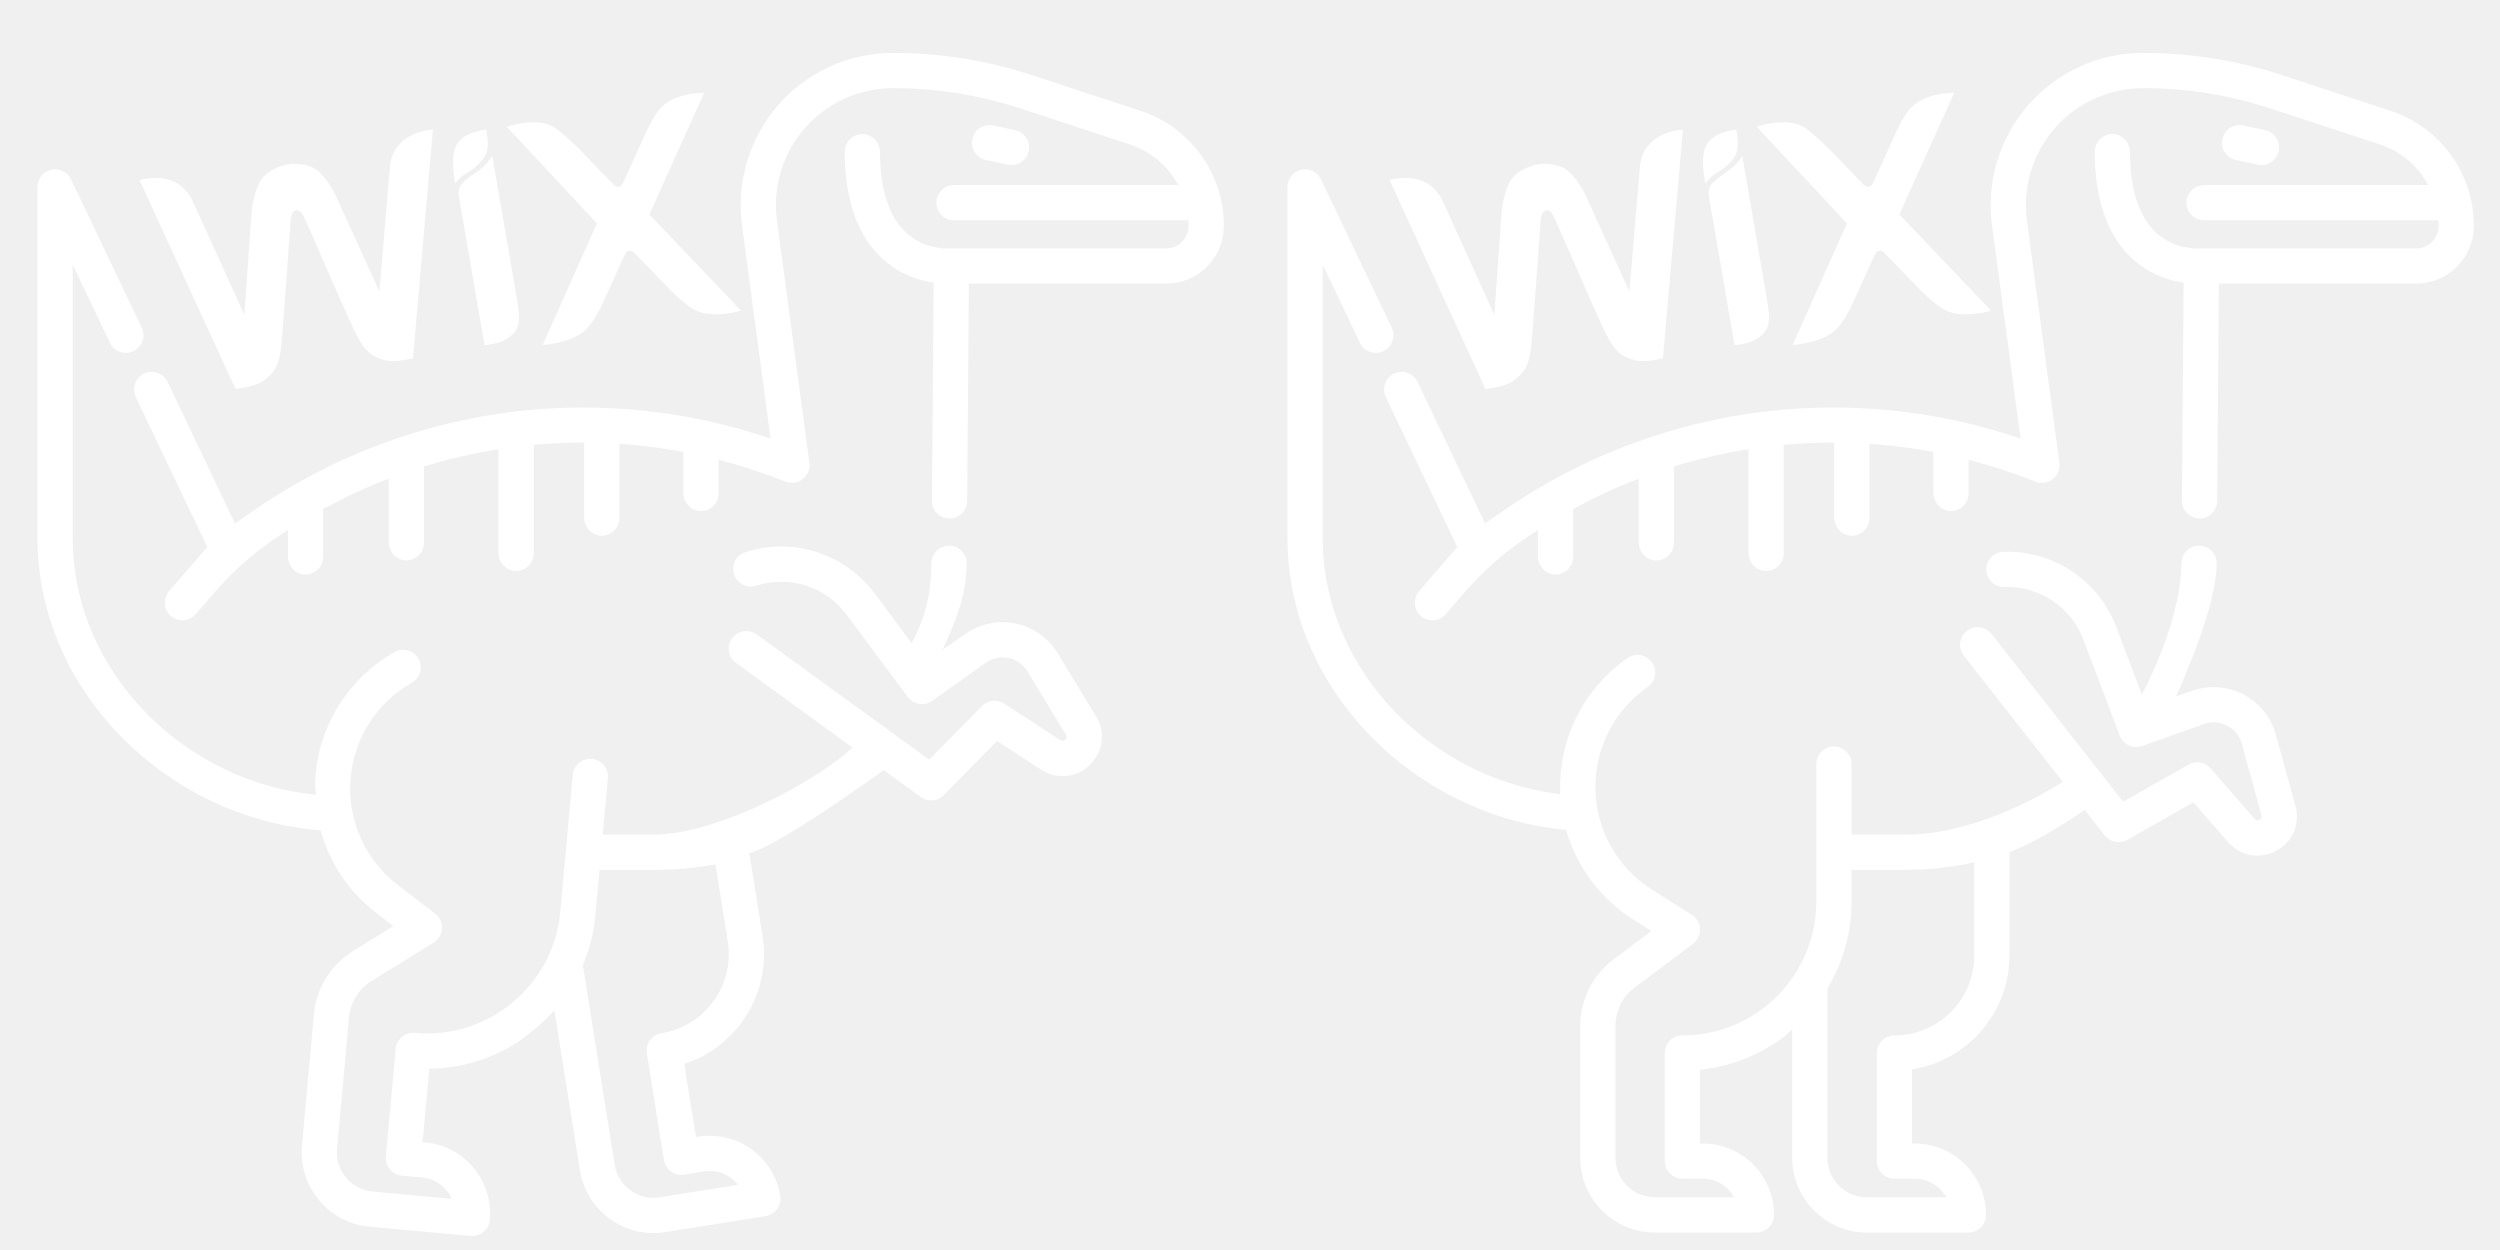
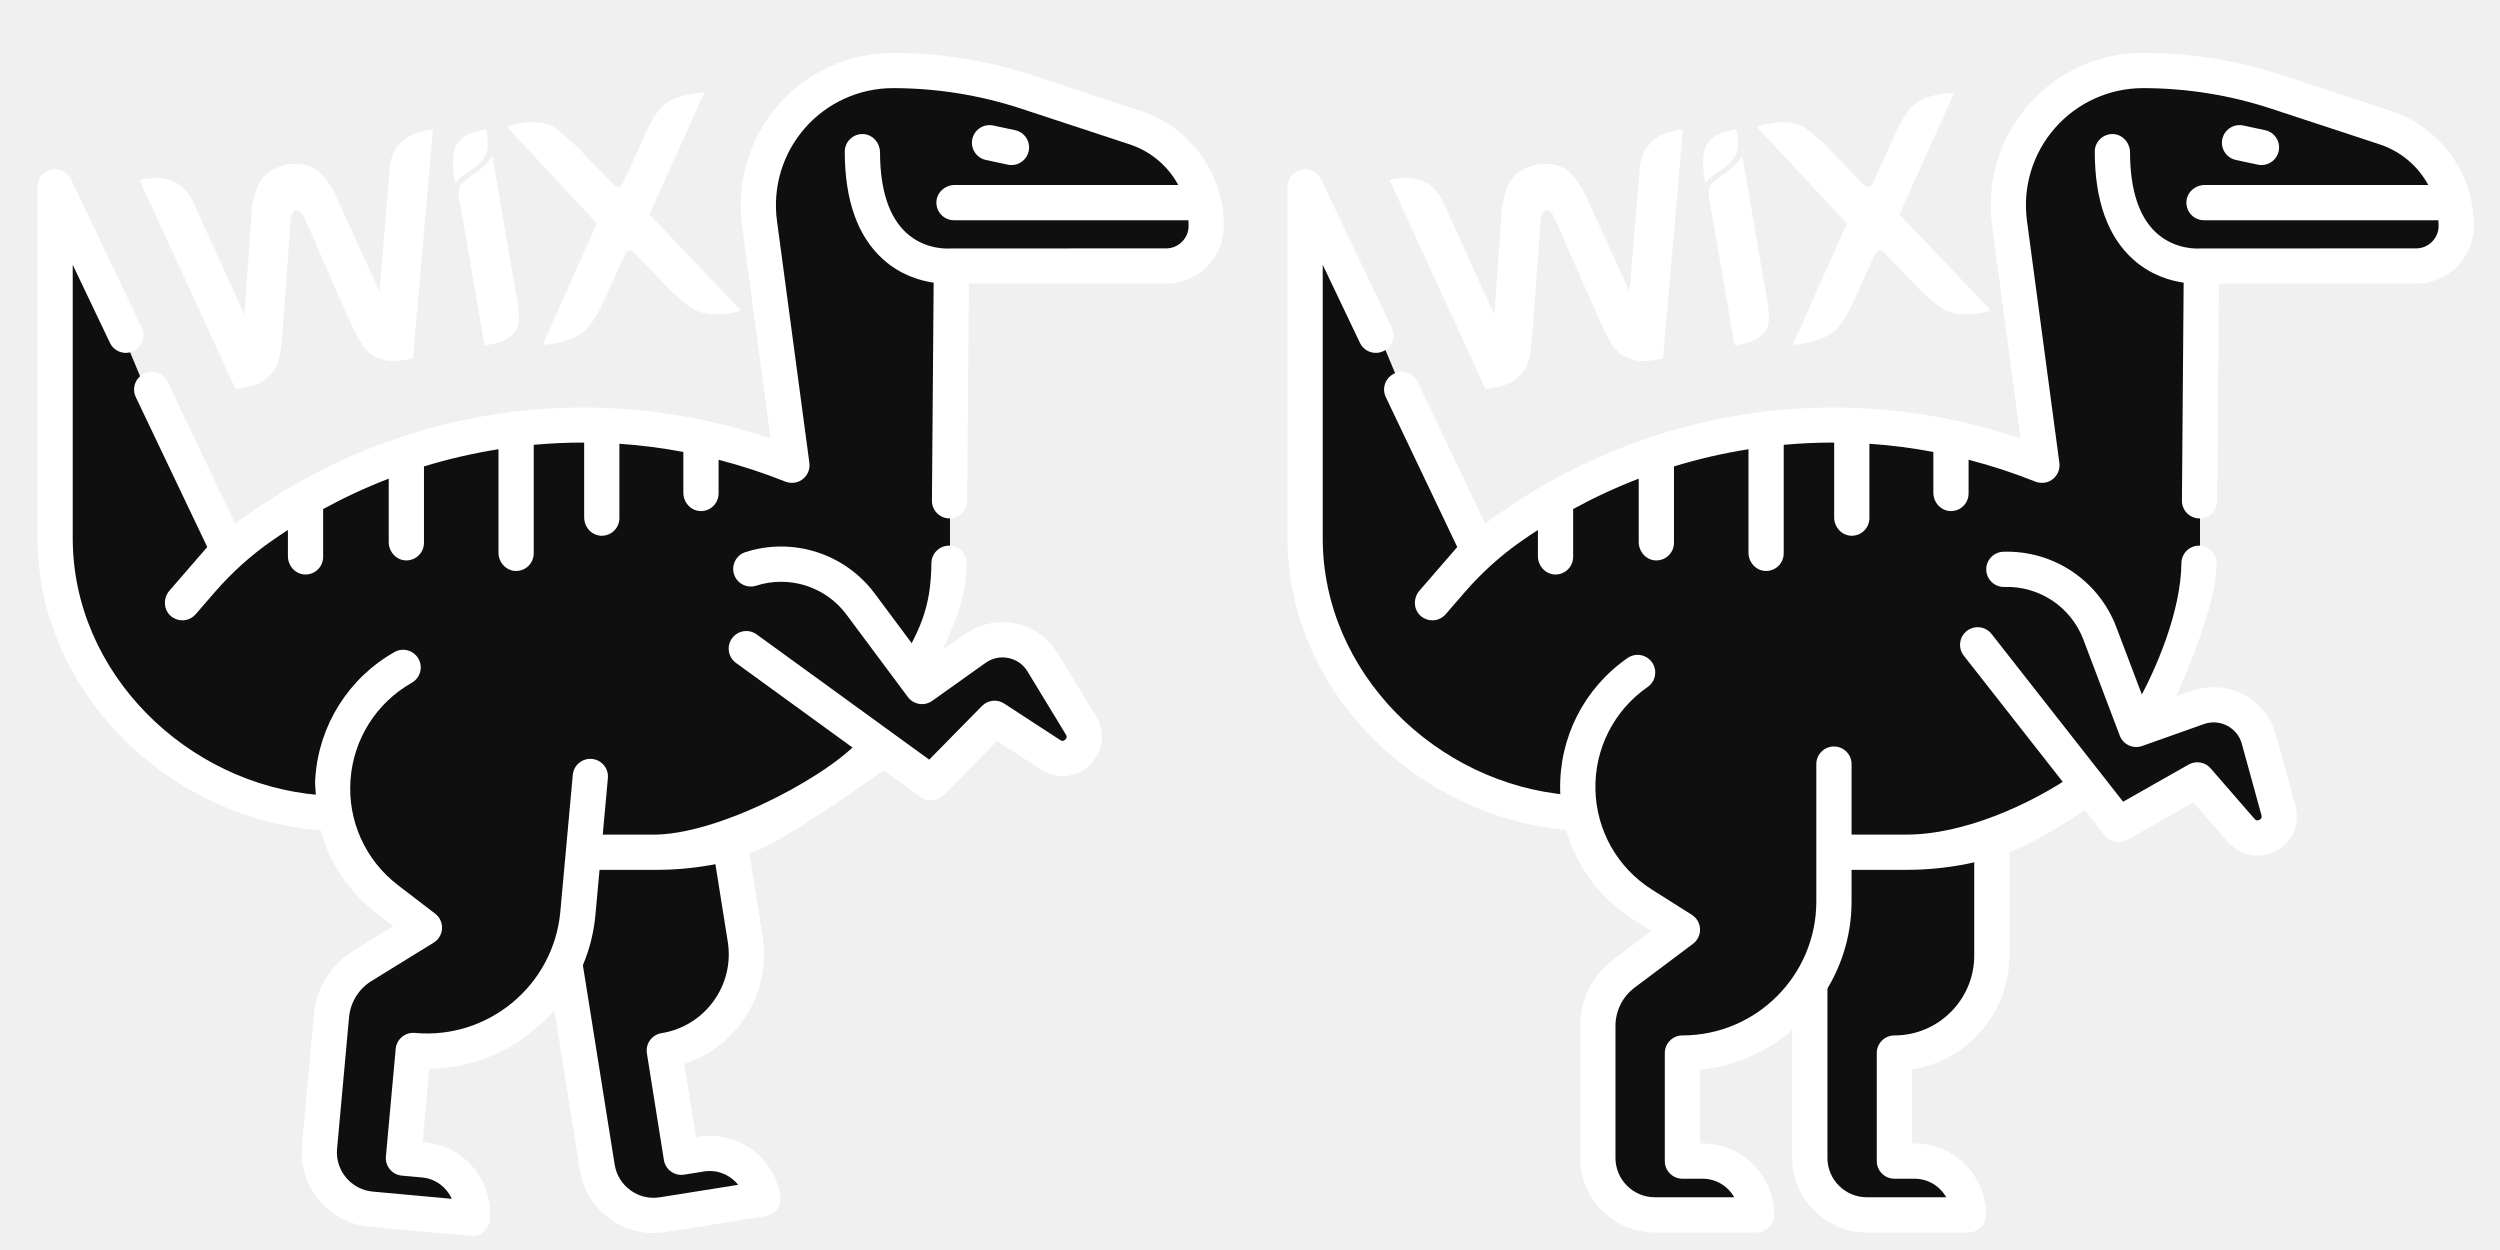
<svg xmlns="http://www.w3.org/2000/svg" width="200" height="100" viewBox="0 0 200 100" fill="none">
-   <g clip-path="url(#clip0_168_1384)">
-     <path d="M81.214 10.416L79.46 10.041C78.7 9.878 77.95 10.363 77.786 11.123C77.624 11.884 78.109 12.634 78.87 12.797L80.624 13.173C80.723 13.194 80.822 13.205 80.921 13.205C81.571 13.205 82.155 12.752 82.297 12.09C82.46 11.33 81.975 10.58 81.214 10.416Z" fill="white" />
-     <path d="M91.248 8.87L82.573 6.015C80.782 5.426 78.933 4.977 77.078 4.68C75.217 4.383 73.32 4.232 71.441 4.232C67.925 4.232 64.582 5.749 62.268 8.394C59.955 11.038 58.896 14.552 59.363 18.033L61.646 35.087C55.145 32.87 48.177 32.116 41.346 32.906C33.727 33.787 26.38 36.578 20.096 40.975L18.807 41.878L13.409 30.556C13.074 29.852 12.233 29.555 11.53 29.89C10.827 30.225 10.529 31.066 10.864 31.769L16.581 43.762L13.557 47.251C13.049 47.839 13.066 48.744 13.644 49.264C13.914 49.506 14.251 49.626 14.586 49.626C14.981 49.626 15.373 49.461 15.652 49.139L17.195 47.358C18.528 45.82 20.045 44.453 21.713 43.286C22.148 42.981 22.588 42.688 23.033 42.4V44.493C23.033 45.264 23.627 45.937 24.399 45.96C25.197 45.984 25.851 45.344 25.851 44.551V40.724C27.556 39.792 29.308 38.98 31.098 38.292V43.365C31.098 44.137 31.693 44.809 32.464 44.833C33.262 44.856 33.918 44.217 33.918 43.424V37.315C35.873 36.714 37.866 36.256 39.879 35.938V44.21C39.879 44.981 40.473 45.655 41.244 45.677C42.043 45.702 42.697 45.062 42.697 44.269V35.586C44.038 35.462 45.384 35.403 46.733 35.405V41.391C46.733 42.163 47.328 42.836 48.1 42.859C48.898 42.883 49.552 42.243 49.552 41.45V35.501C51.262 35.616 52.97 35.836 54.668 36.156V39.418C54.668 40.19 55.263 40.862 56.035 40.886C56.833 40.909 57.487 40.269 57.487 39.477V36.782C59.276 37.243 61.047 37.819 62.79 38.514C63.16 38.662 63.579 38.671 63.94 38.504C64.516 38.237 64.832 37.637 64.751 37.035L62.157 17.658C61.798 14.983 62.612 12.282 64.39 10.25C66.169 8.217 68.739 7.05 71.441 7.05C73.172 7.05 74.919 7.19 76.632 7.463C78.341 7.736 80.044 8.15 81.692 8.692L90.367 11.547C92.078 12.11 93.447 13.294 94.262 14.8H76.38C75.608 14.8 74.935 15.394 74.912 16.166C74.888 16.965 75.528 17.619 76.321 17.619H95.073C95.083 17.768 95.088 17.918 95.088 18.069C95.088 18.55 94.9 19.003 94.56 19.345C94.22 19.685 93.767 19.872 93.284 19.872C93.284 19.872 76.038 19.872 75.981 19.878C75.903 19.884 74.024 20.024 72.497 18.619C71.116 17.349 70.412 15.189 70.402 12.198C70.399 11.426 69.812 10.751 69.042 10.725C68.241 10.697 67.582 11.338 67.582 12.133C67.582 16.011 68.609 18.905 70.635 20.737C72.018 21.987 73.569 22.451 74.693 22.614L74.555 40.053C74.549 40.831 75.175 41.468 75.954 41.474C76.73 41.487 77.367 40.854 77.373 40.076L77.511 22.69H93.284C94.52 22.69 95.681 22.21 96.555 21.337C97.427 20.461 97.908 19.301 97.908 18.07C97.908 13.876 95.23 10.178 91.248 8.87Z" fill="white" />
-     <path d="M59.704 66.729L61.006 74.896C61.73 79.436 58.987 83.742 54.74 85.109L55.674 90.966L55.879 90.933C58.989 90.437 61.924 92.565 62.42 95.676C62.542 96.445 62.019 97.167 61.25 97.29L53.225 98.57C49.975 99.088 46.909 96.865 46.391 93.615L44.078 79.108L46.505 76.43L49.174 93.171C49.448 94.886 51.066 96.059 52.781 95.785L59.052 94.785C58.422 93.99 57.393 93.547 56.322 93.718L54.726 93.972C53.957 94.095 53.235 93.57 53.112 92.802L51.752 84.266C51.629 83.498 52.153 82.775 52.921 82.653C56.399 82.098 58.777 78.817 58.222 75.339L57.098 68.287L59.704 66.729Z" fill="white" />
-     <path d="M69.086 58.845L71.113 61.324C69.085 62.759 62.603 67.382 60.253 68.15C59.084 68.499 58.17 68.94 57.434 69.096C55.832 69.419 54.196 69.587 52.549 69.587H46.921L46.92 66.767H52.549C58.056 66.614 66.991 61.655 69.086 58.845ZM26.221 66.456C13.859 65.83 3 55.577 3 43.061V14.954C3 14.295 3.456 13.723 4.099 13.579C4.741 13.433 5.399 13.752 5.682 14.347L11.339 26.213C11.674 26.916 11.376 27.757 10.672 28.092C9.969 28.427 9.128 28.128 8.794 27.426L5.818 21.185V43.061C5.818 53.85 14.944 62.73 25.512 63.598L26.221 66.456ZM71.626 53.797C73.505 50.544 74.472 48.844 74.514 45.045C74.523 44.272 75.153 43.651 75.924 43.651H75.94C76.719 43.66 77.343 44.298 77.334 45.077C77.296 48.45 75.879 50.842 74.543 53.879L71.626 53.797Z" fill="white" />
-     <path d="M74.029 52.922C74.038 52.889 76.848 50.988 76.848 50.988L77.213 50.729C78.376 49.901 79.844 49.592 81.242 49.879C82.64 50.167 83.868 51.032 84.609 52.252L87.683 57.307C88.462 58.588 88.261 60.151 87.185 61.194C86.791 61.577 86.33 61.839 85.843 61.978C85.001 62.218 84.08 62.089 83.284 61.57L79.763 59.275L75.497 63.613C75.008 64.111 74.228 64.175 73.664 63.766L71.765 62.388L69.477 60.728L58.877 53.033C58.247 52.576 58.107 51.694 58.564 51.064C59.021 50.435 59.903 50.295 60.533 50.752L74.337 60.771L78.56 56.477C79.031 55.998 79.773 55.918 80.335 56.284L84.823 59.208C84.882 59.246 85.038 59.349 85.222 59.17C85.407 58.991 85.31 58.831 85.273 58.771L82.2 53.715C81.859 53.154 81.317 52.773 80.674 52.641C80.031 52.508 79.383 52.645 78.848 53.026L75.404 55.478C75.4 55.481 75.397 55.483 75.394 55.485L74.576 56.068C73.952 56.512 73.087 56.376 72.628 55.761L67.72 49.169C66.055 46.932 63.152 46.001 60.495 46.854C59.755 47.091 58.96 46.683 58.722 45.942C58.486 45.2 58.894 44.407 59.635 44.17C63.439 42.949 67.596 44.282 69.981 47.486L74.029 52.922Z" fill="white" />
-     <path d="M25.428 65.486C25.415 65.484 25.184 62.597 25.206 62.6C25.211 62.472 25.217 62.342 25.226 62.213C25.519 58.005 27.885 54.248 31.554 52.168C32.232 51.783 33.093 52.022 33.476 52.699C33.86 53.376 33.622 54.236 32.945 54.62C30.1 56.233 28.265 59.145 28.039 62.408C27.812 65.672 29.227 68.809 31.822 70.8L34.812 73.093C35.18 73.376 35.386 73.821 35.362 74.284C35.339 74.746 35.089 75.168 34.694 75.412L29.716 78.482C28.702 79.108 28.032 80.189 27.924 81.377L26.965 91.906C26.808 93.635 28.087 95.171 29.816 95.328L36.139 95.904C35.727 94.978 34.837 94.294 33.758 94.196L32.148 94.05C31.373 93.979 30.802 93.294 30.872 92.518L31.656 83.909C31.726 83.135 32.413 82.563 33.188 82.634C39.069 83.169 44.291 78.82 44.826 72.937L45.823 61.989C45.894 61.214 46.58 60.643 47.355 60.714C48.13 60.784 48.701 61.47 48.631 62.245L47.634 73.193C47.373 76.054 46.235 78.627 44.509 80.672C43.574 81.678 42.553 82.583 41.434 83.368C39.365 84.691 36.926 85.464 34.343 85.497L33.808 91.371L34.014 91.389C37.151 91.675 39.471 94.459 39.185 97.597C39.115 98.372 38.428 98.943 37.653 98.873L29.561 98.136C26.283 97.837 23.86 94.928 24.158 91.651L25.117 81.121C25.305 79.055 26.471 77.173 28.236 76.084L31.474 74.086L30.107 73.038C27.642 71.146 26.005 68.454 25.428 65.486Z" fill="white" />
-     <path d="M37.07 10.996C36.273 11.582 36.036 12.461 36.417 14.668C36.417 14.668 36.778 14.157 37.429 13.776C37.905 13.499 38.226 13.19 38.455 12.956C39.112 12.259 39.11 11.556 38.905 10.366C38.89 10.368 37.687 10.501 37.07 10.996Z" fill="white" />
-     <path d="M31.828 11.687C31.18 12.441 31.177 13.549 31.177 13.549L30.351 23.322L27.026 16.015C26.697 15.234 26.147 14.297 25.46 13.698C24.61 12.932 23.148 13.125 22.974 13.155C22.843 13.177 21.415 13.483 20.813 14.5C20.367 15.294 20.162 16.362 20.114 17.207L19.547 25.186L15.493 16.255C15.493 16.255 15.131 15.286 14.256 14.719C12.88 13.85 11.168 14.415 11.168 14.415L18.834 31.112C18.834 31.112 20.367 30.982 21.057 30.474C21.971 29.793 22.417 29.342 22.57 26.848C22.768 24.616 23.206 18.139 23.247 17.684C23.272 17.485 23.305 16.896 23.683 16.831C24.06 16.766 24.279 17.251 24.379 17.488C24.585 17.901 27.154 23.859 28.088 25.896C29.124 28.169 29.625 28.472 30.729 28.805C31.549 29.052 33.037 28.661 33.037 28.661L34.635 10.365C34.635 10.365 32.835 10.421 31.828 11.687Z" fill="white" />
-     <path d="M39.377 12.449C39.377 12.449 39.132 12.94 38.573 13.425C38.18 13.747 37.825 13.943 37.432 14.265C36.742 14.773 36.618 15.183 36.716 15.749L38.763 27.614C38.763 27.614 39.977 27.539 40.667 27.031C41.581 26.35 41.685 25.823 41.316 23.689L39.377 12.449Z" fill="white" />
-     <path d="M51.952 17.162L56.341 7.416C56.341 7.416 53.827 7.402 52.759 8.753C52.066 9.59 51.478 11.037 51.478 11.037L49.885 14.543C49.786 14.754 49.693 14.905 49.504 14.937C49.315 14.97 49.094 14.813 49.013 14.693L46.337 11.924C46.337 11.924 45.25 10.826 44.365 10.201C42.92 9.284 40.541 10.143 40.541 10.143L47.752 17.871L43.418 27.592C43.418 27.592 46.044 27.468 47.111 26.117C47.804 25.28 48.354 23.959 48.354 23.959L49.947 20.454C50.046 20.242 50.139 20.091 50.328 20.059C50.517 20.026 50.738 20.183 50.819 20.303L53.495 23.072C53.495 23.072 54.514 24.122 55.389 24.689C56.833 25.606 59.291 24.853 59.291 24.853L51.952 17.162Z" fill="white" />
-   </g>
-   <g clip-path="url(#clip1_168_1384)">
-     <path d="M181.214 10.416L179.46 10.041C178.7 9.878 177.95 10.363 177.786 11.123C177.623 11.884 178.108 12.634 178.87 12.797L180.624 13.173C180.723 13.194 180.822 13.205 180.921 13.205C181.571 13.205 182.155 12.752 182.297 12.09C182.46 11.33 181.975 10.58 181.214 10.416Z" fill="white" />
-     <path d="M191.248 8.87L182.572 6.015C180.782 5.426 178.933 4.977 177.077 4.68C175.217 4.383 173.32 4.232 171.44 4.232C167.925 4.232 164.582 5.749 162.268 8.394C159.955 11.038 158.896 14.552 159.363 18.033L161.646 35.087C155.145 32.87 148.177 32.116 141.346 32.906C133.727 33.787 126.38 36.578 120.096 40.975L118.807 41.878L113.409 30.556C113.074 29.852 112.233 29.555 111.53 29.89C110.827 30.225 110.529 31.066 110.864 31.769L116.581 43.762L113.557 47.251C113.048 47.839 113.066 48.744 113.644 49.264C113.914 49.506 114.25 49.626 114.586 49.626C114.981 49.626 115.373 49.461 115.652 49.139L117.195 47.358C118.528 45.82 120.045 44.453 121.713 43.286C122.148 42.981 122.588 42.688 123.033 42.4V44.493C123.033 45.264 123.627 45.937 124.399 45.96C125.197 45.984 125.851 45.344 125.851 44.551V40.724C127.556 39.792 129.308 38.98 131.098 38.292V43.365C131.098 44.137 131.693 44.809 132.464 44.833C133.262 44.856 133.918 44.217 133.918 43.424V37.315C135.873 36.714 137.866 36.256 139.878 35.938V44.21C139.878 44.981 140.473 45.655 141.244 45.677C142.043 45.702 142.697 45.062 142.697 44.269V35.586C144.038 35.462 145.384 35.403 146.733 35.405V41.391C146.733 42.163 147.328 42.836 148.1 42.859C148.898 42.883 149.552 42.243 149.552 41.45V35.501C151.262 35.616 152.97 35.836 154.668 36.156V39.418C154.668 40.19 155.263 40.862 156.035 40.886C156.833 40.909 157.487 40.269 157.487 39.477V36.782C159.276 37.243 161.047 37.819 162.79 38.514C163.16 38.662 163.579 38.671 163.94 38.504C164.516 38.237 164.831 37.637 164.751 37.035L162.157 17.658C161.798 14.983 162.612 12.282 164.39 10.25C166.169 8.217 168.739 7.05 171.44 7.05C173.172 7.05 174.919 7.19 176.632 7.463C178.341 7.736 180.044 8.15 181.692 8.692L190.367 11.547C192.078 12.11 193.447 13.294 194.262 14.8H176.38C175.608 14.8 174.935 15.394 174.911 16.166C174.888 16.965 175.528 17.619 176.321 17.619H195.073C195.083 17.768 195.088 17.918 195.088 18.069C195.088 18.55 194.9 19.003 194.56 19.345C194.22 19.685 193.767 19.872 193.284 19.872C193.284 19.872 176.038 19.872 175.981 19.878C175.903 19.884 174.024 20.024 172.497 18.619C171.116 17.349 170.411 15.189 170.402 12.198C170.399 11.426 169.812 10.751 169.042 10.725C168.241 10.697 167.582 11.338 167.582 12.133C167.582 16.011 168.609 18.905 170.635 20.737C172.018 21.987 173.569 22.451 174.692 22.614L174.555 40.053C174.549 40.831 175.175 41.468 175.953 41.474C176.73 41.487 177.367 40.854 177.373 40.076L177.511 22.69H193.284C194.52 22.69 195.681 22.21 196.555 21.337C197.427 20.461 197.908 19.301 197.908 18.07C197.908 13.876 195.23 10.178 191.248 8.87Z" fill="white" />
-     <path d="M160.756 65.92V76.448C160.756 81.045 157.37 84.866 152.961 85.547V91.478H153.168C156.318 91.478 158.881 94.041 158.881 97.192C158.881 97.97 158.25 98.601 157.472 98.601H149.345C146.054 98.601 143.376 95.924 143.376 92.632V80.499L146.195 77.225V92.632C146.195 94.369 147.608 95.782 149.345 95.782H155.695C155.199 94.897 154.252 94.297 153.168 94.297H151.551C150.773 94.297 150.142 93.666 150.142 92.888V84.245C150.142 83.466 150.773 82.835 151.551 82.835C155.073 82.835 157.938 79.969 157.938 76.447V67.048L160.756 65.92Z" fill="white" />
-     <path d="M166.091 61.84L167.807 64.093C165.778 65.528 162.603 67.587 160.253 68.355C159.084 68.704 158.17 68.94 157.434 69.096C155.832 69.419 154.196 69.587 152.549 69.587H146.921L146.92 66.767H152.549C157.045 66.767 162.423 64.4 166.091 61.84ZM126.221 66.456C113.859 65.83 103 55.577 103 43.061V14.954C103 14.295 103.456 13.723 104.099 13.579C104.741 13.433 105.399 13.752 105.682 14.347L111.339 26.213C111.674 26.916 111.376 27.757 110.673 28.092C109.969 28.427 109.128 28.128 108.794 27.426L105.818 21.185V43.061C105.818 53.85 114.945 62.73 125.512 63.598L126.221 66.456ZM170.684 56.769C172.563 53.516 174.472 48.844 174.514 45.045C174.523 44.272 175.153 43.651 175.924 43.651H175.94C176.719 43.66 177.343 44.298 177.334 45.077C177.296 48.45 174.937 53.814 173.6 56.85L170.684 56.769Z" fill="white" />
-     <path d="M171.706 56.505C171.724 56.475 174.948 55.418 174.948 55.418L175.37 55.269C176.715 54.792 178.212 54.897 179.478 55.557C180.743 56.217 181.686 57.385 182.065 58.762L183.634 64.466C184.031 65.912 183.41 67.359 182.089 68.068C181.605 68.328 181.09 68.454 180.583 68.454C179.708 68.454 178.858 68.076 178.235 67.359L175.478 64.187L170.186 67.188C169.579 67.533 168.811 67.381 168.381 66.832L166.933 64.986L165.188 62.762L157.105 52.456C156.625 51.843 156.732 50.957 157.344 50.476C157.956 49.997 158.842 50.103 159.323 50.716L169.849 64.137L175.089 61.166C175.673 60.834 176.409 60.961 176.849 61.467L180.362 65.51C180.408 65.563 180.53 65.704 180.757 65.583C180.983 65.461 180.934 65.281 180.915 65.213L179.347 59.508C179.173 58.876 178.755 58.36 178.174 58.057C177.592 57.753 176.931 57.706 176.312 57.926L172.327 59.34C172.323 59.341 172.319 59.342 172.316 59.344L171.37 59.679C170.648 59.935 169.853 59.567 169.581 58.85L166.669 51.165C165.68 48.557 163.144 46.866 160.356 46.957C159.579 46.983 158.926 46.372 158.901 45.594C158.877 44.816 159.487 44.165 160.264 44.14C164.258 44.009 167.89 46.431 169.304 50.167L171.706 56.505Z" fill="white" />
-     <path d="M125.312 66.461C125.298 66.46 124.807 63.605 124.828 63.607C124.822 63.478 124.817 63.349 124.814 63.219C124.723 59.002 126.739 55.046 130.205 52.642C130.845 52.197 131.724 52.356 132.167 52.996C132.611 53.636 132.452 54.514 131.812 54.958C129.125 56.822 127.562 59.889 127.633 63.159C127.703 66.43 129.397 69.426 132.162 71.173L135.347 73.186C135.739 73.433 135.984 73.858 136.002 74.321C136.021 74.784 135.81 75.227 135.44 75.505L130.761 79.014C129.807 79.73 129.238 80.867 129.238 82.059V92.633C129.238 94.369 130.651 95.782 132.388 95.782H138.737C138.242 94.897 137.295 94.297 136.21 94.297H134.594C133.816 94.297 133.185 93.666 133.185 92.888V84.243C133.185 83.466 133.816 82.834 134.594 82.834C140.5 82.834 145.306 78.029 145.306 72.122V61.129C145.306 60.35 145.937 59.719 146.716 59.719C147.494 59.719 148.125 60.35 148.125 61.129V72.122C148.125 74.995 147.224 77.661 145.691 79.853C144.851 80.941 143.917 81.934 142.873 82.818C140.933 84.323 138.574 85.313 136.004 85.581V91.479H136.211C139.361 91.479 141.924 94.041 141.924 97.192C141.924 97.97 141.292 98.601 140.514 98.601H132.388C129.097 98.601 126.42 95.924 126.42 92.633V82.059C126.42 79.985 127.41 78.004 129.069 76.76L132.113 74.477L130.656 73.557C128.03 71.897 126.155 69.364 125.312 66.461Z" fill="white" />
-     <path d="M137.07 10.996C136.273 11.582 136.036 12.461 136.417 14.668C136.417 14.668 136.778 14.157 137.43 13.776C137.905 13.499 138.226 13.19 138.455 12.956C139.112 12.259 139.11 11.556 138.905 10.366C138.89 10.368 137.687 10.501 137.07 10.996Z" fill="white" />
-     <path d="M131.828 11.687C131.18 12.441 131.177 13.549 131.177 13.549L130.351 23.322L127.026 16.015C126.697 15.234 126.147 14.297 125.46 13.698C124.61 12.932 123.148 13.125 122.974 13.155C122.843 13.177 121.415 13.483 120.813 14.5C120.367 15.294 120.162 16.362 120.114 17.207L119.547 25.186L115.493 16.255C115.493 16.255 115.131 15.286 114.256 14.719C112.88 13.85 111.168 14.415 111.168 14.415L118.834 31.112C118.834 31.112 120.367 30.982 121.057 30.474C121.972 29.793 122.417 29.342 122.57 26.848C122.768 24.616 123.206 18.139 123.247 17.684C123.272 17.485 123.305 16.896 123.683 16.831C124.06 16.766 124.279 17.251 124.379 17.488C124.585 17.901 127.154 23.859 128.088 25.896C129.124 28.169 129.625 28.472 130.729 28.805C131.549 29.052 133.037 28.661 133.037 28.661L134.635 10.365C134.635 10.365 132.835 10.421 131.828 11.687Z" fill="white" />
-     <path d="M139.377 12.449C139.377 12.449 139.132 12.94 138.573 13.425C138.18 13.747 137.825 13.943 137.432 14.265C136.742 14.773 136.618 15.183 136.716 15.749L138.763 27.614C138.763 27.614 139.977 27.539 140.667 27.031C141.581 26.35 141.685 25.823 141.316 23.689L139.377 12.449Z" fill="white" />
-     <path d="M151.952 17.162L156.341 7.416C156.341 7.416 153.826 7.402 152.759 8.753C152.066 9.59 151.478 11.037 151.478 11.037L149.884 14.543C149.786 14.754 149.693 14.905 149.504 14.937C149.315 14.97 149.094 14.813 149.013 14.693L146.337 11.924C146.337 11.924 145.25 10.826 144.365 10.201C142.92 9.284 140.541 10.143 140.541 10.143L147.752 17.871L143.418 27.592C143.418 27.592 146.043 27.468 147.111 26.117C147.804 25.28 148.354 23.959 148.354 23.959L149.947 20.454C150.046 20.242 150.139 20.091 150.328 20.059C150.517 20.026 150.738 20.183 150.819 20.303L153.495 23.072C153.495 23.072 154.514 24.122 155.389 24.689C156.833 25.606 159.291 24.853 159.291 24.853L151.952 17.162Z" fill="white" />
+   <g clip-path="url(#clip0_561_293)">
+     <path d="M34 97.5L37.5 96.5L37 94.5L35 93.5L32.5 92L33 84L38.5 83.5L45 78.5L47.5 93.5L49 96.5L51.5 97.5L56.5 97L59.5 97L60.5 95.5L60 94L58.5 92.5L56.5 92.5L54.5 92L53.5 85L54.5 83.5L56.5 83L58.5 80.5L59.5 77.5L59 72.5L58.5 67.5L66.5 63.5L69 61L71.5 60.5L74.5 63L78 59.5L79.5 57.5L83 60L85 61L86.5 60.5L86.5 58L85 55L83 52.5L81 51L76.5 52.5L73.5 55L73 53.5L74.5 50.5L76 47L76 40L76 24L76 21.5L81 21.5L86 21.5L91.5 21.5L95.5 20.5L96.5 18L95.5 14.5L92.5 11.5L89.5 10.5L81 7L75 5.5L69.5 5.5L65.5 7.5L62.5 10.5L61 15.5L62.5 33.5L63.5 36L62.5 37L59 36L54.5 35L48.5 34L43 34L33.5 36L24.5 40L20.5 42.5L18.5 43L17.5 43L12 32L9.5 26L4.5 17L4.5 37.5L4.5 44.5C4.5 45.7 5.167 48.667 5.5 50C6.5 51.667 8.5 55.1 8.5 55.5C8.5 55.9 10.5 58 11.5 59L14 61L20.5 63.5C21.667 63.833 24.1 64.6 24.5 65C24.9 65.4 26.333 65.833 27 66C27.667 67.333 29 70.1 29 70.5C29 70.9 30.667 71.667 31.5 72L34 74C33.333 74.5 31.9 75.5 31.5 75.5C31.1 75.5 29 76.833 28 77.5L26.5 79.5L26 85.5L25 90.5L26 94.5L28 96.5L34 97.5Z" fill="#0F0F0F" />
+     <path d="M25.428 65.486C25.415 65.484 25.184 62.597 25.206 62.6C25.211 62.472 25.217 62.342 25.226 62.213C25.519 58.004 27.885 54.248 31.554 52.167C32.232 51.783 33.092 52.021 33.476 52.699C33.86 53.376 33.622 54.236 32.945 54.62C30.1 56.233 28.265 59.145 28.039 62.408C27.812 65.672 29.227 68.809 31.822 70.8L34.812 73.093C35.18 73.376 35.386 73.821 35.361 74.284C35.339 74.746 35.088 75.168 34.694 75.412L29.716 78.482C28.702 79.108 28.032 80.189 27.924 81.376L26.965 91.906C26.808 93.635 28.087 95.17 29.816 95.328L36.139 95.904C35.727 94.978 34.837 94.294 33.757 94.196L32.148 94.05C31.373 93.979 30.801 93.294 30.872 92.518L31.656 83.909C31.726 83.135 32.413 82.563 33.188 82.634C39.069 83.169 44.291 78.819 44.826 72.937L45.823 61.989C45.894 61.214 46.58 60.643 47.355 60.714C48.13 60.784 48.701 61.47 48.631 62.245L47.634 73.193C47.373 76.054 46.235 78.627 44.509 80.672C43.574 81.678 42.553 82.583 41.433 83.368C39.365 84.691 36.926 85.463 34.342 85.497L33.808 91.371L34.014 91.389C37.151 91.675 39.471 94.459 39.185 97.597C39.115 98.372 38.428 98.943 37.653 98.873L29.561 98.136C26.283 97.837 23.86 94.928 24.158 91.651L25.117 81.121C25.305 79.055 26.471 77.172 28.236 76.084L31.474 74.086L30.107 73.038C27.642 71.146 26.005 68.454 25.428 65.486Z" fill="white" />
+     <g clip-path="url(#clip1_561_293)">
+       <path d="M81.214 10.416L79.46 10.041C78.7 9.878 77.95 10.363 77.786 11.123C77.624 11.884 78.109 12.634 78.87 12.797L80.624 13.173C80.723 13.194 80.822 13.205 80.921 13.205C81.571 13.205 82.155 12.752 82.297 12.09C82.46 11.33 81.975 10.58 81.214 10.416Z" fill="white" />
+       <path d="M91.248 8.87L82.572 6.015C80.782 5.426 78.933 4.977 77.078 4.68C75.217 4.383 73.32 4.232 71.441 4.232C67.925 4.232 64.582 5.749 62.268 8.394C59.955 11.038 58.896 14.552 59.363 18.033L61.645 35.087C55.145 32.87 48.177 32.116 41.346 32.906C33.727 33.787 26.38 36.578 20.096 40.975L18.807 41.878L13.409 30.556C13.074 29.852 12.233 29.555 11.53 29.89C10.827 30.225 10.529 31.066 10.864 31.769L16.581 43.762L13.557 47.251C13.048 47.839 13.066 48.744 13.644 49.264C13.914 49.506 14.251 49.626 14.586 49.626C14.981 49.626 15.373 49.461 15.652 49.139L17.195 47.358C18.528 45.82 20.045 44.453 21.713 43.286C22.148 42.981 22.588 42.688 23.033 42.4V44.493C23.033 45.264 23.627 45.937 24.399 45.96C25.197 45.984 25.851 45.344 25.851 44.551V40.724C27.556 39.792 29.308 38.98 31.098 38.292V43.365C31.098 44.137 31.693 44.809 32.464 44.833C33.262 44.856 33.918 44.217 33.918 43.424V37.315C35.873 36.714 37.866 36.256 39.879 35.938V44.21C39.879 44.981 40.473 45.655 41.244 45.677C42.043 45.702 42.697 45.062 42.697 44.269V35.586C44.038 35.462 45.384 35.403 46.733 35.405V41.391C46.733 42.163 47.328 42.836 48.1 42.859C48.898 42.883 49.552 42.243 49.552 41.45V35.501C51.262 35.616 52.97 35.836 54.668 36.156V39.418C54.668 40.19 55.263 40.862 56.035 40.886C56.833 40.909 57.487 40.269 57.487 39.477V36.782C59.276 37.243 61.047 37.819 62.79 38.514C63.16 38.662 63.579 38.671 63.94 38.504C64.516 38.237 64.832 37.637 64.751 37.035L62.157 17.658C61.798 14.983 62.612 12.282 64.39 10.25C66.169 8.217 68.739 7.05 71.441 7.05C73.172 7.05 74.919 7.19 76.632 7.463C78.341 7.736 80.043 8.15 81.692 8.692L90.367 11.547C92.078 12.11 93.447 13.294 94.262 14.8H76.38C75.608 14.8 74.935 15.394 74.912 16.166C74.888 16.965 75.528 17.619 76.321 17.619H95.073C95.083 17.768 95.088 17.918 95.088 18.069C95.088 18.55 94.9 19.003 94.559 19.345C94.22 19.685 93.767 19.872 93.284 19.872C93.284 19.872 76.038 19.872 75.981 19.878C75.903 19.884 74.024 20.024 72.497 18.619C71.116 17.349 70.412 15.189 70.401 12.198C70.399 11.426 69.812 10.751 69.042 10.725C68.241 10.697 67.582 11.338 67.582 12.133C67.582 16.011 68.609 18.905 70.635 20.737C72.018 21.987 73.569 22.451 74.692 22.614L74.555 40.053C74.549 40.831 75.175 41.468 75.953 41.474C76.73 41.487 77.367 40.854 77.373 40.076L77.511 22.69H93.284C94.52 22.69 95.681 22.21 96.555 21.337C97.427 20.461 97.908 19.301 97.908 18.07C97.908 13.876 95.23 10.178 91.248 8.87Z" fill="white" />
+       <path d="M59.704 66.729L61.006 74.896C61.73 79.436 58.987 83.742 54.74 85.109L55.674 90.966L55.879 90.933C58.989 90.438 61.924 92.565 62.42 95.677C62.542 96.445 62.019 97.168 61.25 97.29L53.225 98.57C49.975 99.088 46.909 96.866 46.391 93.615L44.078 79.108L46.505 76.43L49.174 93.171C49.448 94.886 51.066 96.059 52.781 95.785L59.052 94.786C58.422 93.99 57.393 93.547 56.322 93.718L54.726 93.972C53.957 94.095 53.235 93.57 53.112 92.802L51.752 84.267C51.629 83.498 52.153 82.775 52.921 82.653C56.399 82.098 58.777 78.817 58.222 75.339L57.098 68.287L59.704 66.729Z" fill="white" />
+       <path d="M69.086 58.845L71.113 61.324C69.085 62.759 62.603 67.382 60.253 68.15C59.084 68.499 58.17 68.94 57.434 69.096C55.832 69.419 54.196 69.587 52.549 69.587H46.921L46.92 66.767H52.549C58.056 66.614 66.991 61.656 69.086 58.845ZM26.221 66.457C13.859 65.831 3 55.577 3 43.061V14.954C3 14.295 3.456 13.724 4.099 13.579C4.741 13.433 5.399 13.753 5.682 14.347L11.339 26.213C11.674 26.916 11.376 27.757 10.672 28.092C9.969 28.427 9.128 28.128 8.794 27.426L5.818 21.185V43.061C5.818 53.85 14.944 62.73 25.512 63.598L26.221 66.457ZM71.626 53.798C73.505 50.544 74.472 48.844 74.514 45.045C74.523 44.272 75.153 43.651 75.924 43.651H75.94C76.719 43.66 77.343 44.298 77.334 45.077C77.296 48.45 75.879 50.842 74.543 53.879L71.626 53.798Z" fill="white" />
+       <path d="M74.029 52.922C74.038 52.889 76.848 50.988 76.848 50.988L77.213 50.729C78.376 49.901 79.844 49.592 81.242 49.879C82.64 50.167 83.868 51.032 84.609 52.252L87.683 57.307C88.462 58.588 88.261 60.151 87.185 61.194C86.791 61.577 86.33 61.839 85.843 61.978C85.001 62.218 84.08 62.089 83.284 61.57L79.763 59.275L75.497 63.613C75.008 64.111 74.228 64.175 73.664 63.766L71.765 62.388L69.477 60.728L58.877 53.033C58.247 52.576 58.107 51.694 58.564 51.064C59.021 50.435 59.903 50.295 60.533 50.752L74.337 60.771L78.56 56.477C79.031 55.998 79.773 55.918 80.335 56.284L84.823 59.208C84.882 59.246 85.038 59.349 85.222 59.17C85.407 58.991 85.31 58.831 85.273 58.771L82.2 53.715C81.859 53.154 81.317 52.773 80.674 52.641C80.031 52.508 79.383 52.645 78.848 53.026L75.404 55.478C75.4 55.481 75.397 55.483 75.394 55.485L74.576 56.068C73.952 56.512 73.087 56.376 72.628 55.761L67.72 49.169C66.055 46.932 63.152 46.001 60.495 46.854C59.755 47.091 58.96 46.683 58.722 45.942C58.486 45.2 58.894 44.407 59.635 44.17C63.439 42.949 67.596 44.282 69.981 47.486L74.029 52.922Z" fill="white" />
+       <path d="M37.07 10.996C36.273 11.583 36.036 12.461 36.417 14.668C36.417 14.668 36.778 14.158 37.429 13.776C37.905 13.499 38.226 13.19 38.455 12.956C39.112 12.259 39.11 11.557 38.905 10.366C38.89 10.368 37.687 10.501 37.07 10.996Z" fill="white" />
+       <path d="M31.828 11.687C31.18 12.441 31.177 13.549 31.177 13.549L30.351 23.322L27.026 16.015C26.697 15.234 26.147 14.297 25.46 13.698C24.61 12.932 23.148 13.125 22.974 13.155C22.843 13.177 21.415 13.483 20.813 14.5C20.367 15.294 20.162 16.362 20.114 17.207L19.547 25.186L15.493 16.255C15.493 16.255 15.131 15.286 14.256 14.719C12.88 13.85 11.168 14.415 11.168 14.415L18.834 31.112C18.834 31.112 20.367 30.982 21.057 30.474C21.971 29.793 22.417 29.342 22.57 26.848C22.768 24.616 23.206 18.139 23.247 17.684C23.272 17.485 23.305 16.896 23.683 16.831C24.06 16.766 24.279 17.251 24.379 17.488C24.585 17.901 27.154 23.859 28.088 25.896C29.124 28.169 29.625 28.472 30.729 28.805C31.549 29.052 33.037 28.661 33.037 28.661L34.635 10.365C34.635 10.365 32.835 10.421 31.828 11.687Z" fill="white" />
+       <path d="M39.377 12.449C39.377 12.449 39.132 12.94 38.573 13.425C38.18 13.747 37.825 13.943 37.432 14.265C36.742 14.773 36.618 15.183 36.716 15.749L38.763 27.614C38.763 27.614 39.977 27.539 40.667 27.031C41.581 26.35 41.685 25.824 41.316 23.689L39.377 12.449Z" fill="white" />
+       <path d="M51.952 17.162L56.341 7.417C56.341 7.417 53.827 7.402 52.759 8.753C52.066 9.59 51.478 11.037 51.478 11.037L49.885 14.543C49.786 14.754 49.693 14.905 49.504 14.937C49.315 14.97 49.094 14.814 49.013 14.693L46.337 11.925C46.337 11.925 45.25 10.826 44.365 10.201C42.92 9.284 40.541 10.143 40.541 10.143L47.752 17.872L43.418 27.592C43.418 27.592 46.044 27.468 47.111 26.117C47.804 25.28 48.354 23.959 48.354 23.959L49.947 20.454C50.046 20.242 50.139 20.092 50.328 20.059C50.517 20.026 50.738 20.183 50.819 20.303L53.495 23.072C53.495 23.072 54.514 24.122 55.389 24.689C56.833 25.606 59.291 24.853 59.291 24.853L51.952 17.162Z" fill="white" />
+     </g>
+     <g clip-path="url(#clip2_561_293)">
+       <path d="M134.5 97.5L140 98L139.5 95L136.5 93L134 92L134.5 84.5L139 83.5L145.5 78.5L144.5 93L148 97.5L150.5 97.5L154 97.5L156.5 97.5L156.5 96L156 94.5L155 93.5L153.5 93L151.5 92L151.5 84.5L155 83.5L157 83L159 80.5L160 77.5L159.5 72.5L159 67.5L167 63.5L167 63L168 63.5L169.5 66L175.5 63L180.5 67.5L181.5 67L182 63.5L181 61L180.5 58.5L178 56.5L176.5 56.5L173.5 57.5L171.5 57.5L173.5 54.5L173.5 53.5L175 50.5L176 47L176 39.5L176.5 24L176.5 21.5L181.5 21.5L186.5 21.5L192 21.5L196 20.5L197 18L196 14.5L193 11.5L190 10.5L181.5 7L175.5 5.5L170 5.5L166 7.5L163 10.5L161.5 15.5L163 33.5L164 36L163 37L159.5 36L155 35L149 34L143.5 34L134 36L125 40L121 42.5L119 43L118 43L112.5 32L110 26L105 17L105 37.5L105 44.5C105 45.7 105.667 48.667 106 50C107 51.667 109 55.1 109 55.5C109 55.9 111 58 112 59L114.5 61L121 63.5C122.167 63.833 124.6 64.6 125 65C125.4 65.4 126.833 65.833 127.5 66C128.167 67.333 129.5 70.1 129.5 70.5C129.5 70.9 131.167 71.667 132 72L134.5 74C133.833 74.5 132.4 75.5 132 75.5C131.6 75.5 130.5 77.333 129.5 78L128 80L127 85.5L127.5 90L127.5 93.5L128.5 96.5L134.5 97.5Z" fill="#0F0F0F" />
+       <path d="M181.214 10.416L179.46 10.041C178.7 9.878 177.95 10.363 177.786 11.123C177.623 11.884 178.108 12.634 178.87 12.797L180.624 13.173C180.723 13.194 180.822 13.205 180.921 13.205C181.571 13.205 182.155 12.752 182.297 12.09C182.46 11.33 181.975 10.58 181.214 10.416Z" fill="white" />
+       <path d="M191.248 8.87L182.572 6.015C180.782 5.426 178.933 4.977 177.077 4.68C175.217 4.383 173.32 4.232 171.44 4.232C167.925 4.232 164.582 5.749 162.268 8.394C159.955 11.038 158.896 14.552 159.363 18.033L161.646 35.087C155.145 32.87 148.177 32.116 141.346 32.906C133.727 33.787 126.38 36.578 120.096 40.975L118.807 41.878L113.409 30.556C113.074 29.852 112.233 29.555 111.53 29.89C110.827 30.225 110.529 31.066 110.864 31.769L116.581 43.762L113.557 47.251C113.048 47.839 113.066 48.744 113.644 49.264C113.914 49.506 114.25 49.626 114.586 49.626C114.981 49.626 115.373 49.461 115.652 49.139L117.195 47.358C118.528 45.82 120.045 44.453 121.713 43.286C122.148 42.981 122.588 42.688 123.033 42.4V44.493C123.033 45.264 123.627 45.937 124.399 45.96C125.197 45.984 125.851 45.344 125.851 44.551V40.724C127.556 39.792 129.308 38.98 131.098 38.292V43.365C131.098 44.137 131.693 44.809 132.464 44.833C133.262 44.856 133.918 44.217 133.918 43.424V37.315C135.873 36.714 137.866 36.256 139.878 35.938V44.21C139.878 44.981 140.473 45.655 141.244 45.677C142.043 45.702 142.697 45.062 142.697 44.269V35.586C144.038 35.462 145.384 35.403 146.733 35.405V41.391C146.733 42.163 147.328 42.836 148.1 42.859C148.898 42.883 149.552 42.243 149.552 41.45V35.501C151.262 35.616 152.97 35.836 154.668 36.156V39.418C154.668 40.19 155.263 40.862 156.035 40.886C156.833 40.909 157.487 40.269 157.487 39.477V36.782C159.276 37.243 161.047 37.819 162.79 38.514C163.16 38.662 163.579 38.671 163.94 38.504C164.516 38.237 164.831 37.637 164.751 37.035L162.157 17.658C161.798 14.983 162.612 12.282 164.39 10.25C166.169 8.217 168.739 7.05 171.44 7.05C173.172 7.05 174.919 7.19 176.632 7.463C178.341 7.736 180.044 8.15 181.692 8.692L190.367 11.547C192.078 12.11 193.447 13.294 194.262 14.8H176.38C175.608 14.8 174.935 15.394 174.911 16.166C174.888 16.965 175.528 17.619 176.321 17.619H195.073C195.083 17.768 195.088 17.918 195.088 18.069C195.088 18.55 194.9 19.003 194.56 19.345C194.22 19.685 193.767 19.872 193.284 19.872C193.284 19.872 176.038 19.872 175.981 19.878C175.903 19.884 174.024 20.024 172.497 18.619C171.116 17.349 170.411 15.189 170.402 12.198C170.399 11.426 169.812 10.751 169.042 10.725C168.241 10.697 167.582 11.338 167.582 12.133C167.582 16.011 168.609 18.905 170.635 20.737C172.018 21.987 173.569 22.451 174.692 22.614L174.555 40.053C174.549 40.831 175.175 41.468 175.953 41.474C176.73 41.487 177.367 40.854 177.373 40.076L177.511 22.69H193.284C194.52 22.69 195.681 22.21 196.555 21.337C197.427 20.461 197.908 19.301 197.908 18.07C197.908 13.876 195.23 10.178 191.248 8.87Z" fill="white" />
+       <path d="M160.756 65.92V76.448C160.756 81.045 157.37 84.866 152.961 85.547V91.478H153.168C156.318 91.478 158.881 94.041 158.881 97.192C158.881 97.97 158.25 98.601 157.472 98.601H149.345C146.054 98.601 143.376 95.924 143.376 92.632V80.498L146.195 77.225V92.632C146.195 94.369 147.608 95.781 149.345 95.781H155.695C155.199 94.896 154.252 94.297 153.168 94.297H151.551C150.773 94.297 150.142 93.666 150.142 92.888V84.244C150.142 83.466 150.773 82.835 151.551 82.835C155.073 82.835 157.938 79.969 157.938 76.447V67.048L160.756 65.92Z" fill="white" />
+       <path d="M166.091 61.84L167.807 64.093C165.778 65.528 162.603 67.587 160.253 68.355C159.084 68.704 158.17 68.94 157.434 69.096C155.832 69.419 154.196 69.587 152.549 69.587H146.921L146.92 66.767H152.549C157.045 66.767 162.423 64.4 166.091 61.84ZM126.221 66.457C113.859 65.831 103 55.577 103 43.061V14.954C103 14.295 103.456 13.724 104.099 13.579C104.741 13.433 105.399 13.753 105.682 14.347L111.339 26.213C111.674 26.916 111.376 27.757 110.673 28.092C109.969 28.427 109.128 28.128 108.794 27.426L105.818 21.185V43.061C105.818 53.85 114.945 62.73 125.512 63.598L126.221 66.457ZM170.684 56.77C172.563 53.516 174.472 48.844 174.514 45.045C174.523 44.272 175.153 43.651 175.924 43.651H175.94C176.719 43.66 177.343 44.298 177.334 45.077C177.296 48.45 174.937 53.814 173.6 56.85L170.684 56.77Z" fill="white" />
+       <path d="M171.706 56.505C171.724 56.475 174.948 55.418 174.948 55.418L175.37 55.269C176.715 54.792 178.212 54.897 179.478 55.557C180.743 56.217 181.686 57.385 182.065 58.762L183.634 64.466C184.031 65.912 183.41 67.359 182.089 68.068C181.605 68.328 181.09 68.454 180.583 68.454C179.708 68.454 178.858 68.076 178.235 67.359L175.478 64.187L170.186 67.188C169.579 67.533 168.811 67.381 168.381 66.832L166.933 64.986L165.188 62.762L157.105 52.456C156.625 51.843 156.732 50.957 157.344 50.476C157.956 49.997 158.842 50.103 159.323 50.716L169.849 64.137L175.089 61.166C175.673 60.834 176.409 60.961 176.849 61.467L180.362 65.51C180.408 65.563 180.53 65.704 180.757 65.583C180.983 65.461 180.934 65.281 180.915 65.213L179.347 59.508C179.173 58.876 178.755 58.36 178.174 58.057C177.592 57.753 176.931 57.706 176.312 57.926L172.327 59.34C172.323 59.341 172.319 59.342 172.316 59.344L171.37 59.679C170.648 59.935 169.853 59.567 169.581 58.85L166.669 51.165C165.68 48.557 163.144 46.866 160.356 46.957C159.579 46.983 158.926 46.372 158.901 45.594C158.877 44.816 159.487 44.165 160.264 44.14C164.258 44.009 167.89 46.431 169.304 50.167L171.706 56.505Z" fill="white" />
+       <path d="M125.312 66.461C125.298 66.46 124.807 63.605 124.828 63.607C124.822 63.478 124.817 63.349 124.814 63.219C124.723 59.002 126.739 55.046 130.205 52.641C130.845 52.197 131.724 52.356 132.167 52.996C132.611 53.636 132.452 54.514 131.812 54.958C129.125 56.822 127.562 59.889 127.633 63.159C127.703 66.43 129.397 69.426 132.162 71.173L135.347 73.186C135.739 73.433 135.984 73.858 136.002 74.321C136.021 74.784 135.81 75.227 135.44 75.505L130.761 79.014C129.807 79.729 129.238 80.867 129.238 82.059V92.633C129.238 94.369 130.651 95.782 132.388 95.782H138.737C138.242 94.897 137.295 94.297 136.21 94.297H134.594C133.816 94.297 133.185 93.666 133.185 92.888V84.243C133.185 83.466 133.816 82.834 134.594 82.834C140.5 82.834 145.306 78.029 145.306 72.122V61.129C145.306 60.35 145.937 59.719 146.716 59.719C147.494 59.719 148.125 60.35 148.125 61.129V72.122C148.125 74.995 147.224 77.66 145.691 79.853C144.851 80.941 143.917 81.934 142.873 82.817C140.933 84.323 138.574 85.313 136.004 85.581V91.478H136.211C139.361 91.478 141.924 94.041 141.924 97.192C141.924 97.97 141.292 98.601 140.514 98.601H132.388C129.097 98.601 126.42 95.924 126.42 92.633V82.059C126.42 79.985 127.41 78.004 129.069 76.76L132.113 74.477L130.656 73.557C128.03 71.897 126.155 69.364 125.312 66.461Z" fill="white" />
+       <path d="M137.07 10.996C136.273 11.583 136.036 12.461 136.417 14.668C136.417 14.668 136.778 14.158 137.43 13.776C137.905 13.499 138.226 13.19 138.455 12.956C139.112 12.259 139.11 11.557 138.905 10.366C138.89 10.368 137.687 10.501 137.07 10.996Z" fill="white" />
+       <path d="M131.828 11.687C131.18 12.441 131.177 13.549 131.177 13.549L130.351 23.322L127.026 16.015C126.697 15.234 126.147 14.297 125.46 13.698C124.61 12.932 123.148 13.125 122.974 13.155C122.843 13.177 121.415 13.483 120.813 14.5C120.367 15.294 120.162 16.362 120.114 17.207L119.547 25.186L115.493 16.255C115.493 16.255 115.131 15.286 114.256 14.719C112.88 13.85 111.168 14.415 111.168 14.415L118.834 31.112C118.834 31.112 120.367 30.982 121.057 30.474C121.972 29.793 122.417 29.342 122.57 26.848C122.768 24.616 123.206 18.139 123.247 17.684C123.272 17.485 123.305 16.896 123.683 16.831C124.06 16.766 124.279 17.251 124.379 17.488C124.585 17.901 127.154 23.859 128.088 25.896C129.124 28.169 129.625 28.472 130.729 28.805C131.549 29.052 133.037 28.661 133.037 28.661L134.635 10.365C134.635 10.365 132.835 10.421 131.828 11.687Z" fill="white" />
+       <path d="M139.377 12.449C139.377 12.449 139.132 12.94 138.573 13.425C138.18 13.747 137.825 13.943 137.432 14.265C136.742 14.773 136.618 15.183 136.716 15.749L138.763 27.614C138.763 27.614 139.977 27.539 140.667 27.031C141.581 26.35 141.685 25.824 141.316 23.689L139.377 12.449Z" fill="white" />
+       <path d="M151.952 17.162L156.341 7.417C156.341 7.417 153.826 7.402 152.759 8.753C152.066 9.59 151.478 11.037 151.478 11.037L149.884 14.543C149.786 14.754 149.693 14.905 149.504 14.937C149.315 14.97 149.094 14.814 149.013 14.693L146.337 11.925C146.337 11.925 145.25 10.826 144.365 10.201C142.92 9.284 140.541 10.143 140.541 10.143L147.752 17.872L143.418 27.592C143.418 27.592 146.043 27.468 147.111 26.117C147.804 25.28 148.354 23.959 148.354 23.959L149.947 20.454C150.046 20.242 150.139 20.092 150.328 20.059C150.517 20.026 150.738 20.183 150.819 20.303L153.495 23.072C153.495 23.072 154.514 24.122 155.389 24.689C156.833 25.606 159.291 24.853 159.291 24.853L151.952 17.162Z" fill="white" />
+     </g>
  </g>
  <defs>
-     <clipPath id="clip0_168_1384">
+     <clipPath id="clip0_561_293">
+       <rect width="200" height="100" fill="white" />
+     </clipPath>
+     <clipPath id="clip1_561_293">
      <rect width="95" height="95" fill="white" transform="translate(3 4)" />
    </clipPath>
-     <clipPath id="clip1_168_1384">
+     <clipPath id="clip2_561_293">
      <rect width="95" height="95" fill="white" transform="translate(103 4)" />
    </clipPath>
  </defs>
</svg>
